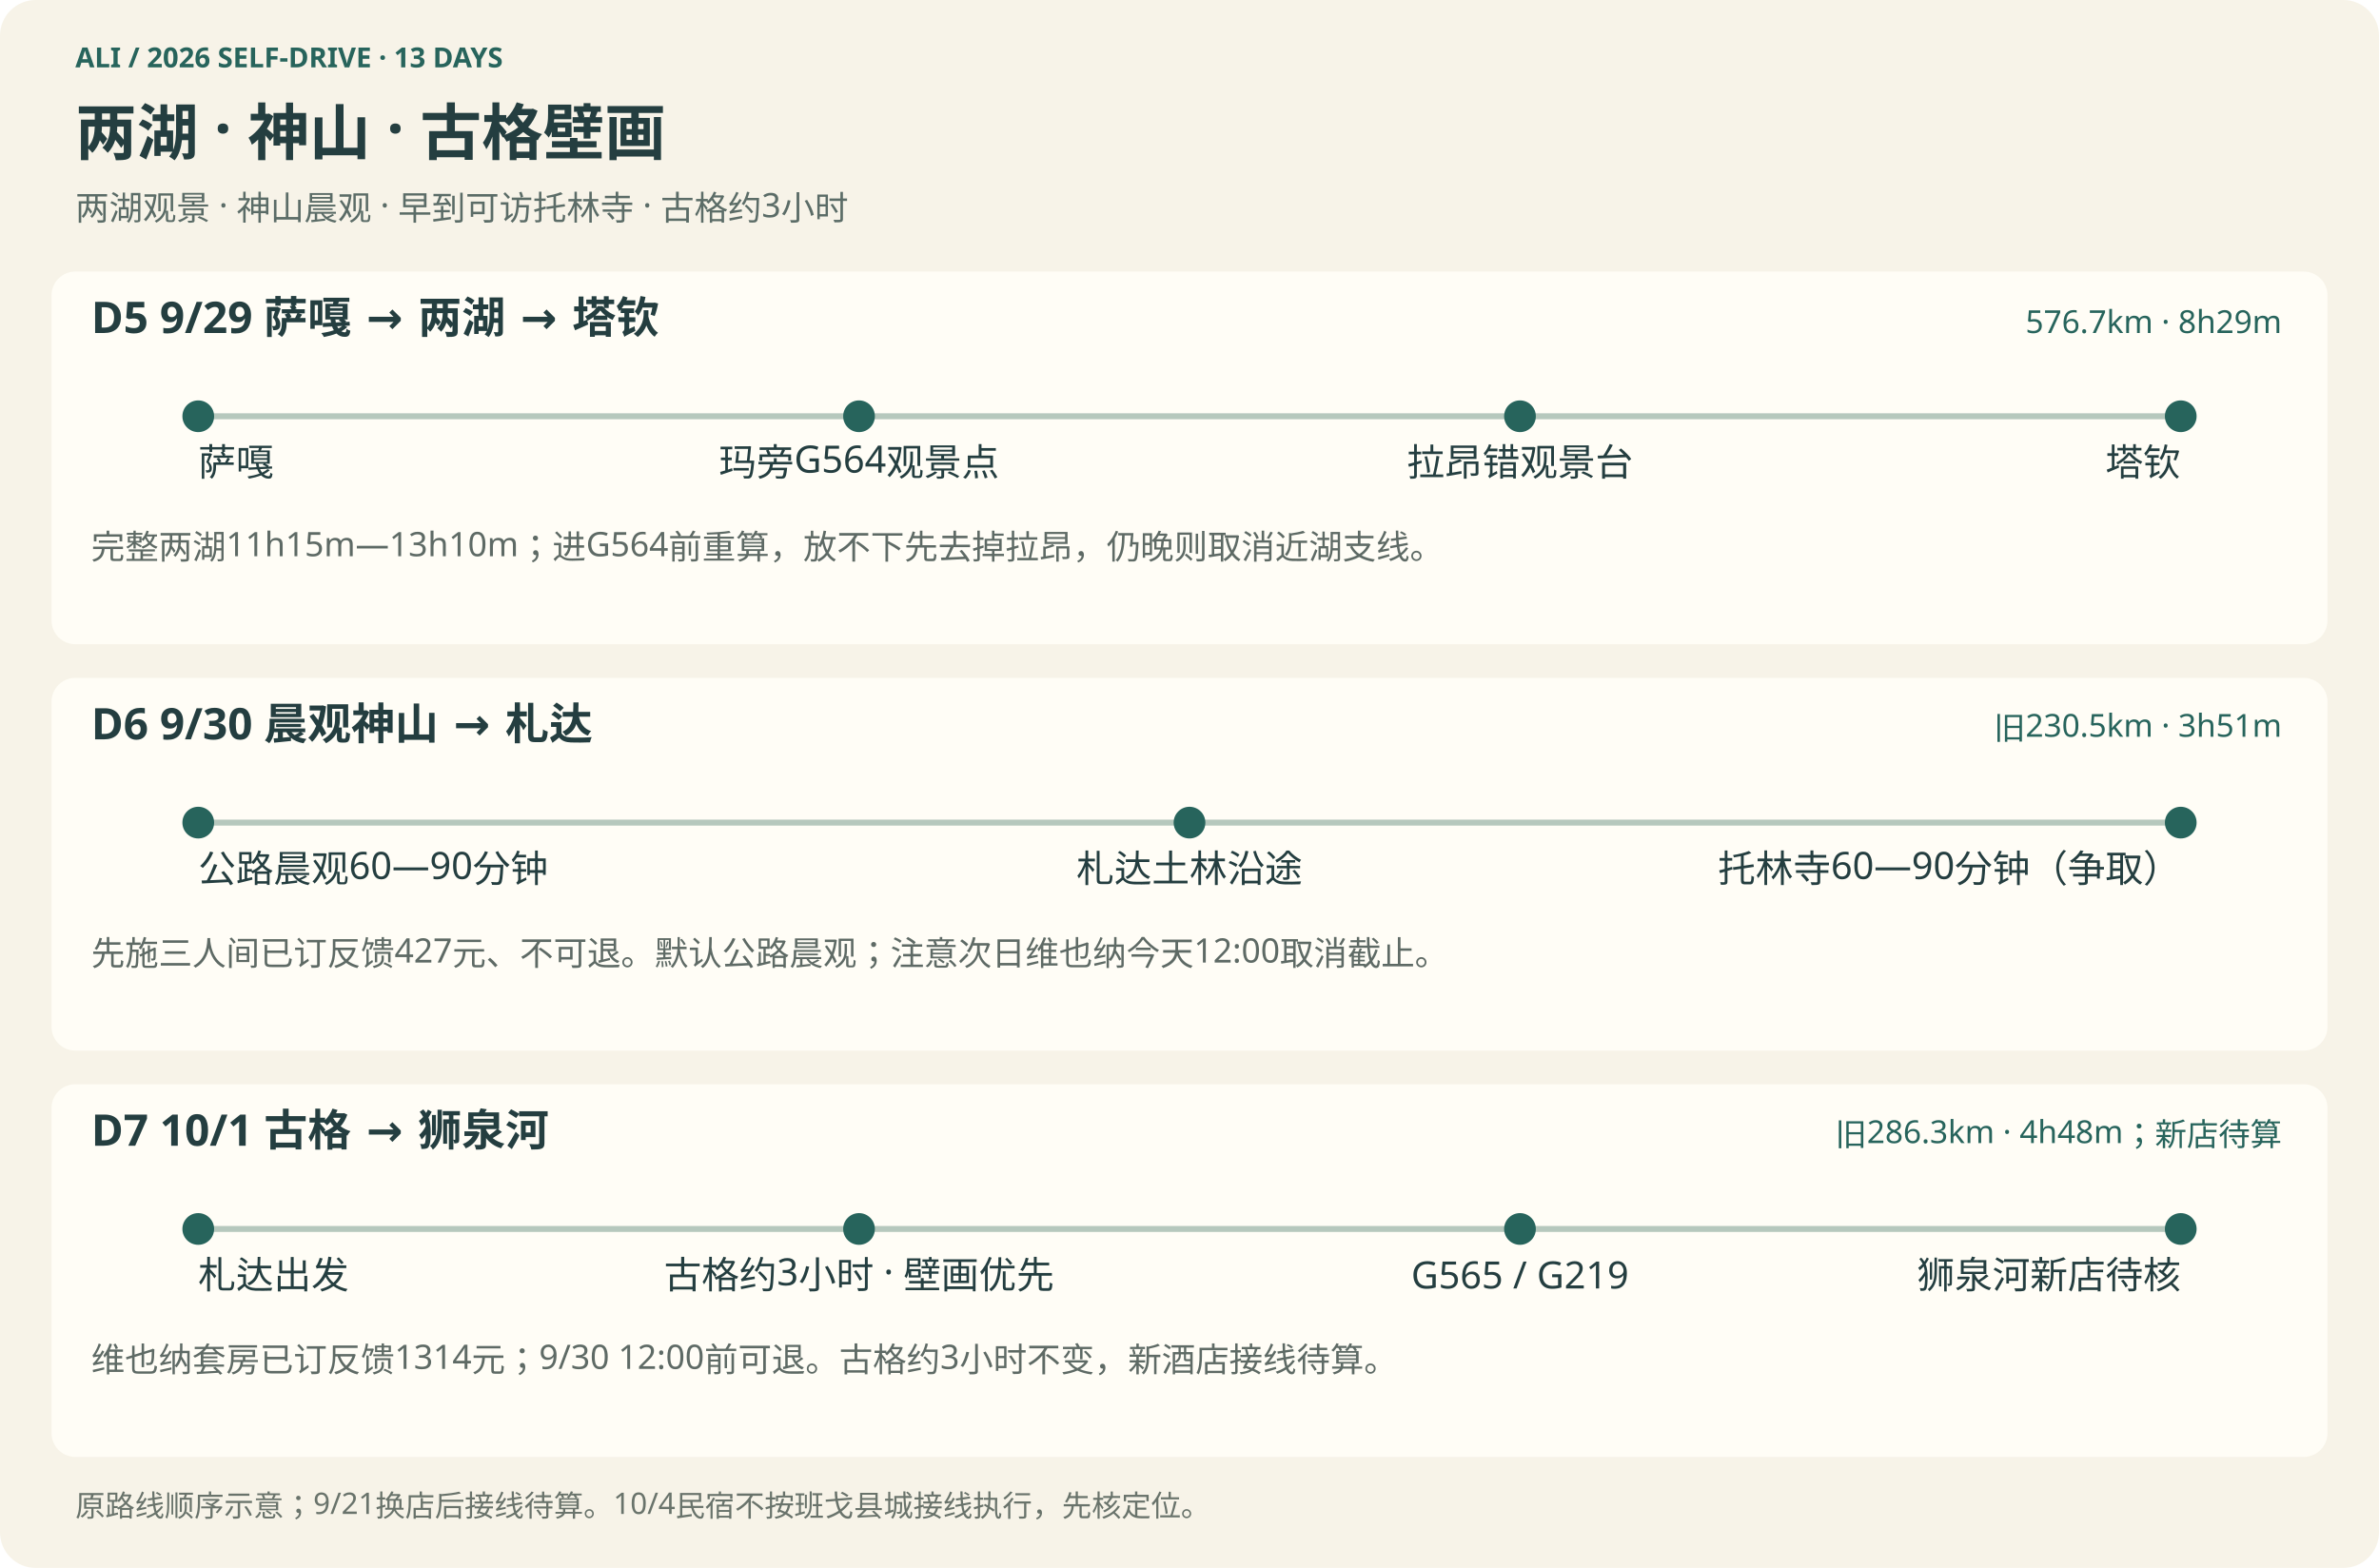
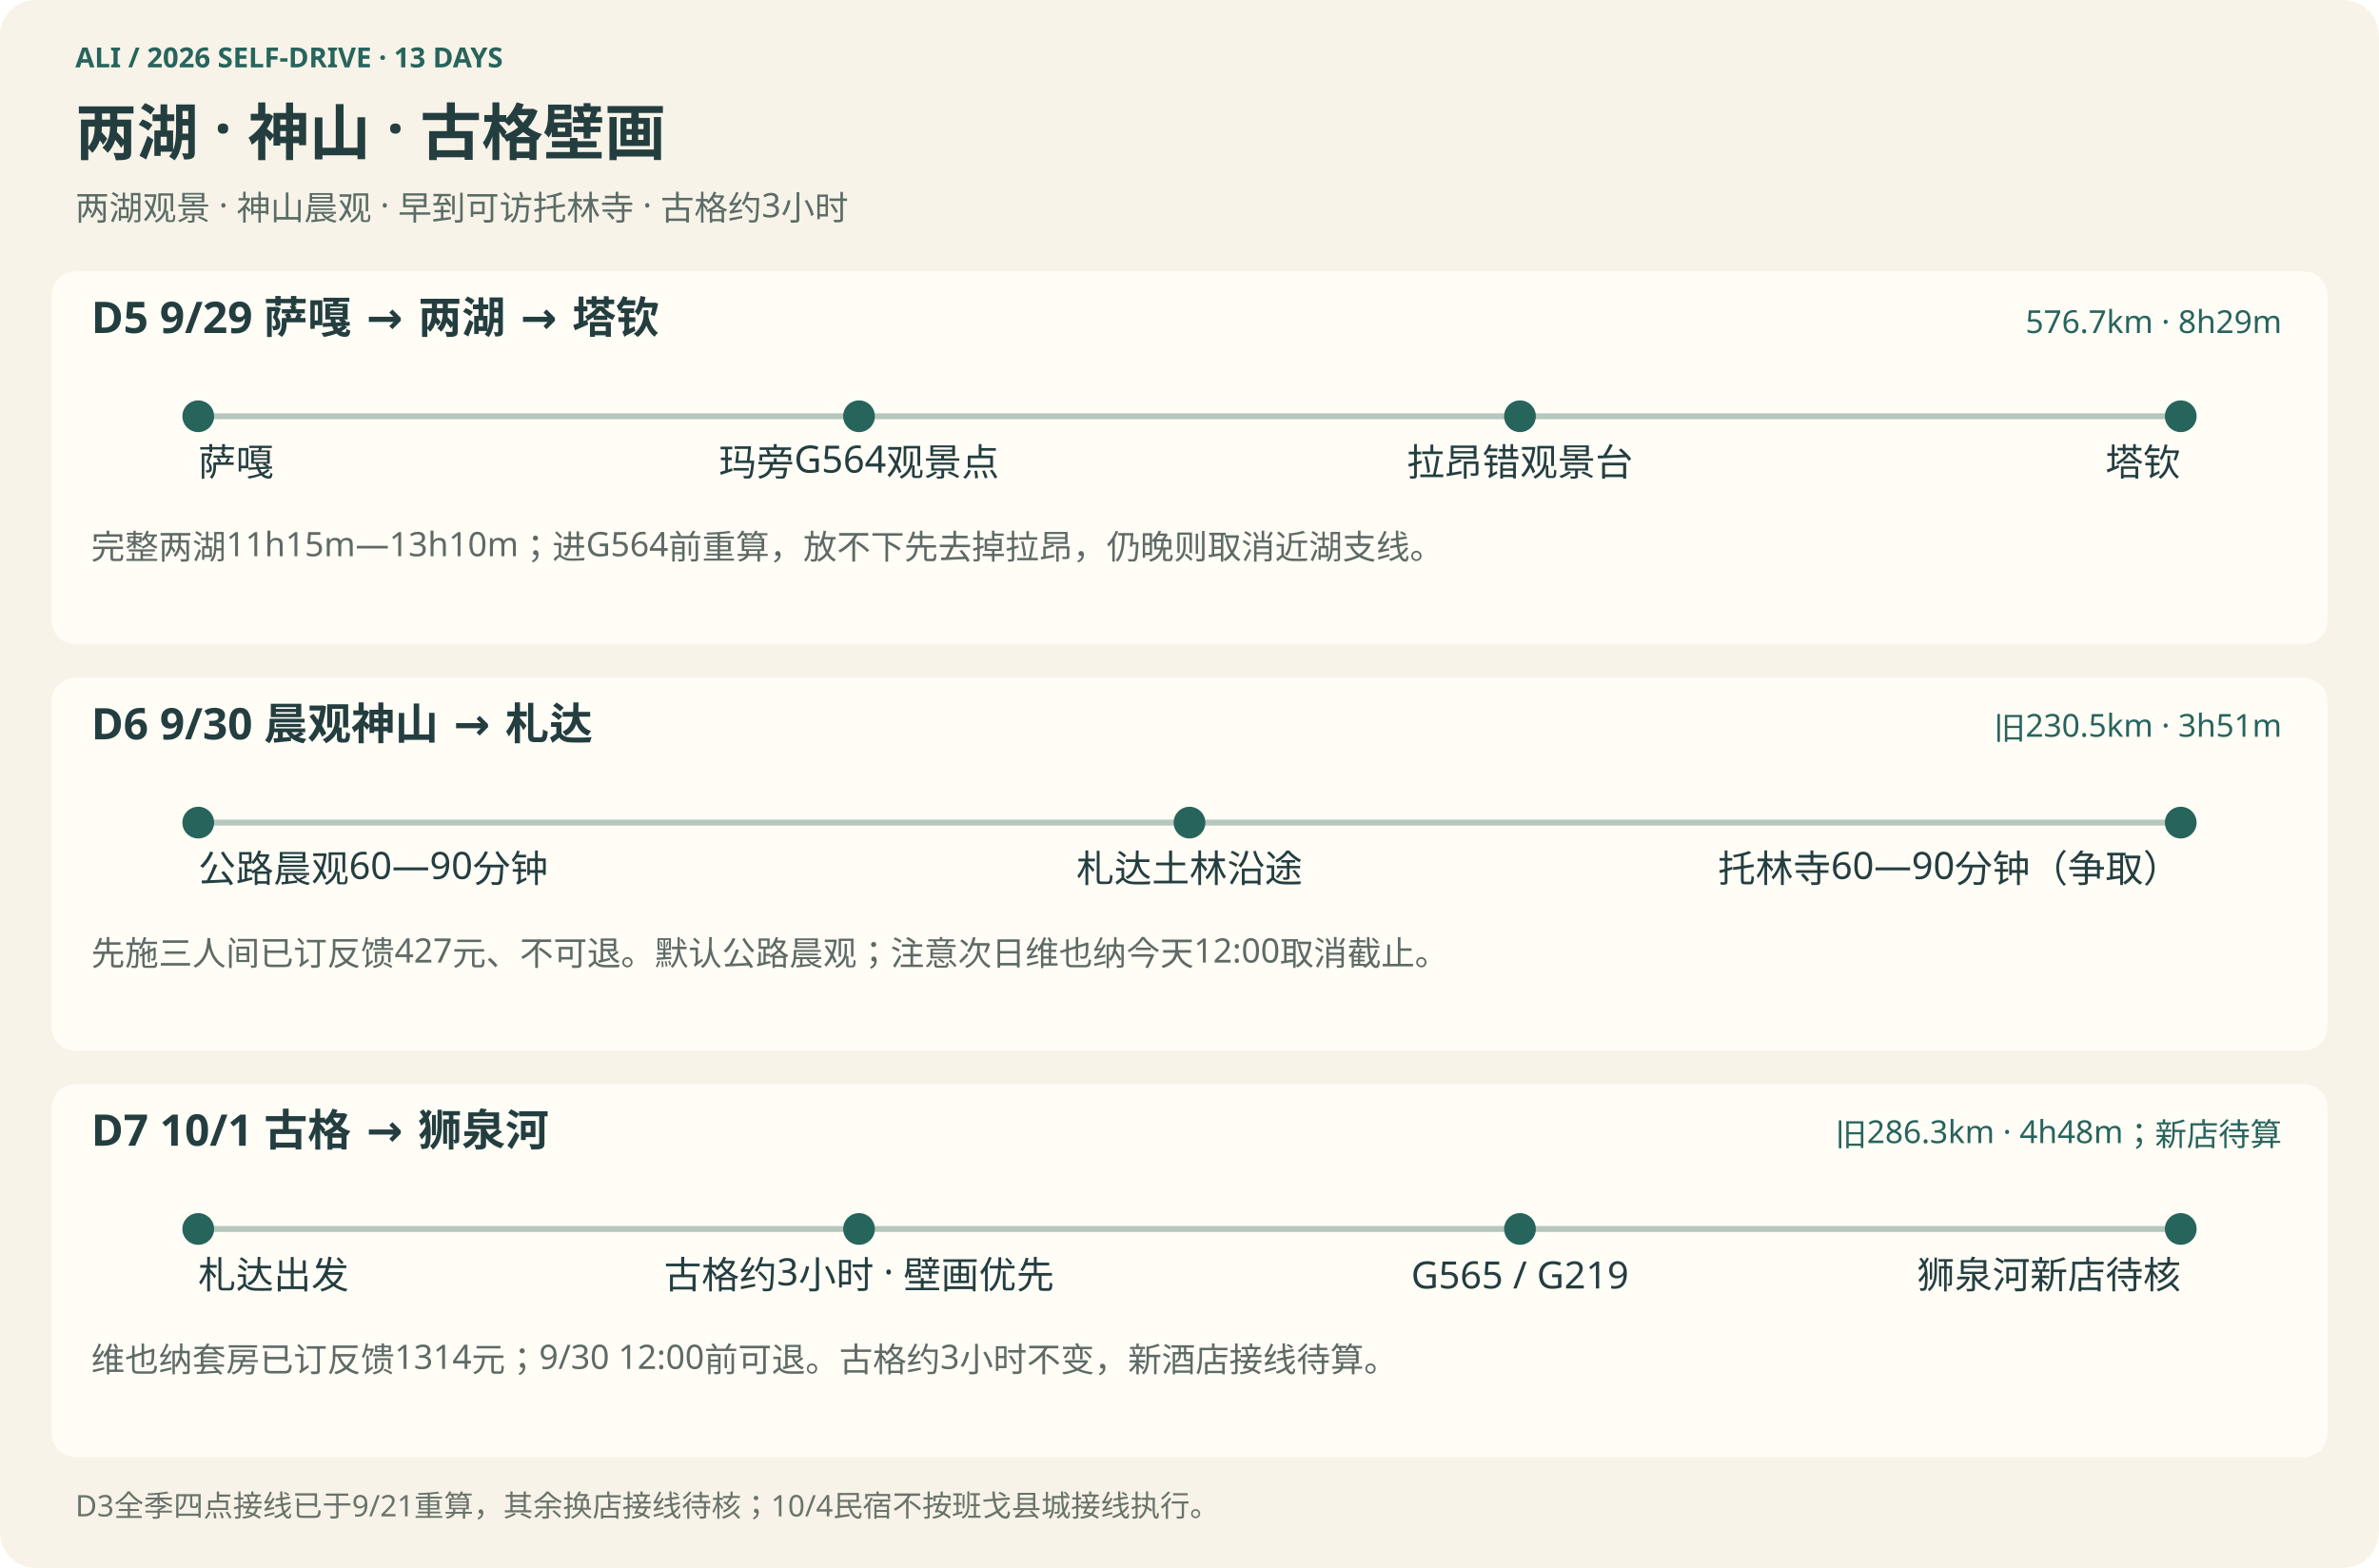
<svg xmlns="http://www.w3.org/2000/svg" viewBox="0 0 1200 791" class="ali-route-map" role="img">
  <g font-family="PingFang SC,Microsoft YaHei,sans-serif">
    <rect width="1200" height="791" rx="18" fill="#f7f3e8" />
    <text x="38.0" y="34.0" font-size="14" fill="#27645c" text-anchor="start" font-weight="600">ALI / 2026     SELF-DRIVE · 13 DAYS</text>
    <text x="38.0" y="78.0" font-size="31" fill="#243e40" text-anchor="start" font-weight="700">两湖 · 神山 · 古格壁画</text>
    <text x="38.0" y="111.0" font-size="17" fill="#5b6c67" text-anchor="start" font-weight="400">两湖观景 · 神山晨观 · 早到可访托林寺 · 古格约3小时</text>
    <rect x="26" y="137" width="1148" height="188" rx="12" fill="#fffdf6" />
    <text x="46.0" y="168.0" font-size="22" fill="#243e40" text-anchor="start" font-weight="600">D5  9/29  萨嘎 → 两湖 → 塔钦</text>
    <text x="1151.0" y="168.0" font-size="16" fill="#27645c" text-anchor="end" font-weight="400">576.7km · 8h29m</text>
    <g data-layer="route-a">
      <line x1="100" y1="210" x2="1100" y2="210" stroke="#b6c8bd" stroke-width="3" />
    </g>
    <g data-layer="sights-core">
-       <g class="point tier-1" data-point-id="d5-stop-0" data-title="萨嘎" data-summary="完整两湖11h15m—13h10m；进G564前重算，放不下先去掉拉昂，仍晚则取消近湖支线。" data-day-a="D5" data-kind="viewpoint" data-tier="1" data-action="core" data-status="documented" data-route-scope="A" data-elevation="" data-cost-basis="2026-09-14规划；点位与连线不是停车、准入或飞行许可。">
+       <g class="point tier-1" data-point-id="d5-stop-0" data-title="萨嘎" data-summary="完整两湖11h15m—13h10m；进G564前重算，放不下先去掉拉昂，仍晚则取消近湖支线。" data-day-a="D5" data-kind="viewpoint" data-tier="1" data-action="core" data-status="documented" data-route-scope="A" data-elevation="" data-cost-basis="导航核查日期见日卡；点位与连线不是停车、准入或飞行许可。">
        <circle class="point-symbol" cx="100.0" cy="210" r="8" fill="#27645c" />
        <text x="100.0" y="240.0" font-size="19" fill="#243e40" text-anchor="start" font-weight="500">萨嘎</text>
      </g>
-       <g class="point tier-1" data-point-id="d5-stop-1" data-title="玛旁G564观景点" data-summary="完整两湖11h15m—13h10m；进G564前重算，放不下先去掉拉昂，仍晚则取消近湖支线。" data-day-a="D5" data-kind="viewpoint" data-tier="1" data-action="core" data-status="documented" data-route-scope="A" data-elevation="" data-cost-basis="2026-09-14规划；点位与连线不是停车、准入或飞行许可。">
+       <g class="point tier-1" data-point-id="d5-stop-1" data-title="玛旁G564观景点" data-summary="完整两湖11h15m—13h10m；进G564前重算，放不下先去掉拉昂，仍晚则取消近湖支线。" data-day-a="D5" data-kind="viewpoint" data-tier="1" data-action="core" data-status="documented" data-route-scope="A" data-elevation="" data-cost-basis="导航核查日期见日卡；点位与连线不是停车、准入或飞行许可。">
        <circle class="point-symbol" cx="433.3" cy="210" r="8" fill="#27645c" />
        <text x="433.3" y="240.0" font-size="19" fill="#243e40" text-anchor="middle" font-weight="500">玛旁G564观景点</text>
      </g>
-       <g class="point tier-1" data-point-id="d5-stop-2" data-title="拉昂错观景台" data-summary="完整两湖11h15m—13h10m；进G564前重算，放不下先去掉拉昂，仍晚则取消近湖支线。" data-day-a="D5" data-kind="viewpoint" data-tier="1" data-action="core" data-status="documented" data-route-scope="A" data-elevation="" data-cost-basis="2026-09-14规划；点位与连线不是停车、准入或飞行许可。">
+       <g class="point tier-1" data-point-id="d5-stop-2" data-title="拉昂错观景台" data-summary="完整两湖11h15m—13h10m；进G564前重算，放不下先去掉拉昂，仍晚则取消近湖支线。" data-day-a="D5" data-kind="viewpoint" data-tier="1" data-action="core" data-status="documented" data-route-scope="A" data-elevation="" data-cost-basis="导航核查日期见日卡；点位与连线不是停车、准入或飞行许可。">
        <circle class="point-symbol" cx="766.7" cy="210" r="8" fill="#27645c" />
        <text x="766.7" y="240.0" font-size="19" fill="#243e40" text-anchor="middle" font-weight="500">拉昂错观景台</text>
      </g>
-       <g class="point tier-1" data-point-id="d5-stop-3" data-title="塔钦" data-summary="完整两湖11h15m—13h10m；进G564前重算，放不下先去掉拉昂，仍晚则取消近湖支线。" data-day-a="D5" data-kind="viewpoint" data-tier="1" data-action="core" data-status="documented" data-route-scope="A" data-elevation="" data-cost-basis="2026-09-14规划；点位与连线不是停车、准入或飞行许可。">
+       <g class="point tier-1" data-point-id="d5-stop-3" data-title="塔钦" data-summary="完整两湖11h15m—13h10m；进G564前重算，放不下先去掉拉昂，仍晚则取消近湖支线。" data-day-a="D5" data-kind="viewpoint" data-tier="1" data-action="core" data-status="documented" data-route-scope="A" data-elevation="" data-cost-basis="导航核查日期见日卡；点位与连线不是停车、准入或飞行许可。">
        <circle class="point-symbol" cx="1100.0" cy="210" r="8" fill="#27645c" />
        <text x="1100.0" y="240.0" font-size="19" fill="#243e40" text-anchor="end" font-weight="500">塔钦</text>
      </g>
    </g>
    <text x="46.0" y="282.0" font-size="17" fill="#5e6a65" text-anchor="start" font-weight="400">完整两湖11h15m—13h10m；进G564前重算，放不下先去掉拉昂，仍晚则取消近湖支线。</text>
    <rect x="26" y="342" width="1148" height="188" rx="12" fill="#fffdf6" />
    <text x="46.0" y="373.0" font-size="22" fill="#243e40" text-anchor="start" font-weight="600">D6  9/30  晨观神山 → 札达</text>
    <text x="1151.0" y="373.0" font-size="16" fill="#27645c" text-anchor="end" font-weight="400">旧230.5km · 3h51m</text>
    <g data-layer="route-a">
      <line x1="100" y1="415" x2="1100" y2="415" stroke="#b6c8bd" stroke-width="3" />
    </g>
    <g data-layer="sights-core">
-       <g class="point tier-1" data-point-id="d6-stop-0" data-title="公路晨观60—90分钟" data-summary="先施三人间已订反馈427元、不可退。默认公路晨观；注意次日维也纳今天12:00取消截止。" data-day-a="D6" data-kind="viewpoint" data-tier="1" data-action="core" data-status="documented" data-route-scope="A" data-elevation="" data-cost-basis="2026-09-14规划；点位与连线不是停车、准入或飞行许可。">
+       <g class="point tier-1" data-point-id="d6-stop-0" data-title="公路晨观60—90分钟" data-summary="先施三人间已订反馈427元、不可退。默认公路晨观；注意次日维也纳今天12:00取消截止。" data-day-a="D6" data-kind="viewpoint" data-tier="1" data-action="core" data-status="documented" data-route-scope="A" data-elevation="" data-cost-basis="导航核查日期见日卡；点位与连线不是停车、准入或飞行许可。">
        <circle class="point-symbol" cx="100.0" cy="415" r="8" fill="#27645c" />
        <text x="100.0" y="445.0" font-size="19" fill="#243e40" text-anchor="start" font-weight="500">公路晨观60—90分钟</text>
      </g>
-       <g class="point tier-1" data-point-id="d6-stop-1" data-title="札达土林沿途" data-summary="先施三人间已订反馈427元、不可退。默认公路晨观；注意次日维也纳今天12:00取消截止。" data-day-a="D6" data-kind="viewpoint" data-tier="1" data-action="core" data-status="documented" data-route-scope="A" data-elevation="" data-cost-basis="2026-09-14规划；点位与连线不是停车、准入或飞行许可。">
+       <g class="point tier-1" data-point-id="d6-stop-1" data-title="札达土林沿途" data-summary="先施三人间已订反馈427元、不可退。默认公路晨观；注意次日维也纳今天12:00取消截止。" data-day-a="D6" data-kind="viewpoint" data-tier="1" data-action="core" data-status="documented" data-route-scope="A" data-elevation="" data-cost-basis="导航核查日期见日卡；点位与连线不是停车、准入或飞行许可。">
        <circle class="point-symbol" cx="600.0" cy="415" r="8" fill="#27645c" />
        <text x="600.0" y="445.0" font-size="19" fill="#243e40" text-anchor="middle" font-weight="500">札达土林沿途</text>
      </g>
-       <g class="point tier-1" data-point-id="d6-stop-2" data-title="托林寺60—90分钟（争取）" data-summary="先施三人间已订反馈427元、不可退。默认公路晨观；注意次日维也纳今天12:00取消截止。" data-day-a="D6" data-kind="viewpoint" data-tier="1" data-action="core" data-status="documented" data-route-scope="A" data-elevation="" data-cost-basis="2026-09-14规划；点位与连线不是停车、准入或飞行许可。">
+       <g class="point tier-1" data-point-id="d6-stop-2" data-title="托林寺60—90分钟（争取）" data-summary="先施三人间已订反馈427元、不可退。默认公路晨观；注意次日维也纳今天12:00取消截止。" data-day-a="D6" data-kind="viewpoint" data-tier="1" data-action="core" data-status="documented" data-route-scope="A" data-elevation="" data-cost-basis="导航核查日期见日卡；点位与连线不是停车、准入或飞行许可。">
        <circle class="point-symbol" cx="1100.0" cy="415" r="8" fill="#27645c" />
        <text x="1100.0" y="445.0" font-size="19" fill="#243e40" text-anchor="end" font-weight="500">托林寺60—90分钟（争取）</text>
      </g>
    </g>
    <text x="46.0" y="487.0" font-size="17" fill="#5e6a65" text-anchor="start" font-weight="400">先施三人间已订反馈427元、不可退。默认公路晨观；注意次日维也纳今天12:00取消截止。</text>
    <rect x="26" y="547" width="1148" height="188" rx="12" fill="#fffdf6" />
    <text x="46.0" y="578.0" font-size="22" fill="#243e40" text-anchor="start" font-weight="600">D7  10/1  古格 → 狮泉河</text>
    <text x="1151.0" y="578.0" font-size="16" fill="#27645c" text-anchor="end" font-weight="400">旧286.3km · 4h48m；新店待算</text>
    <g data-layer="route-a">
      <line x1="100" y1="620" x2="1100" y2="620" stroke="#b6c8bd" stroke-width="3" />
    </g>
    <g data-layer="sights-core">
-       <g class="point tier-1" data-point-id="d7-stop-0" data-title="札达出发" data-summary="维也纳套房已订反馈1314元；9/30 12:00前可退。古格约3小时不变，新酒店接线待算。" data-day-a="D7" data-kind="viewpoint" data-tier="1" data-action="core" data-status="documented" data-route-scope="A" data-elevation="" data-cost-basis="2026-09-14规划；点位与连线不是停车、准入或飞行许可。">
+       <g class="point tier-1" data-point-id="d7-stop-0" data-title="札达出发" data-summary="维也纳套房已订反馈1314元；9/30 12:00前可退。古格约3小时不变，新酒店接线待算。" data-day-a="D7" data-kind="viewpoint" data-tier="1" data-action="core" data-status="documented" data-route-scope="A" data-elevation="" data-cost-basis="导航核查日期见日卡；点位与连线不是停车、准入或飞行许可。">
        <circle class="point-symbol" cx="100.0" cy="620" r="8" fill="#27645c" />
        <text x="100.0" y="650.0" font-size="19" fill="#243e40" text-anchor="start" font-weight="500">札达出发</text>
      </g>
-       <g class="point tier-1" data-point-id="d7-stop-1" data-title="古格约3小时 · 壁画优先" data-summary="维也纳套房已订反馈1314元；9/30 12:00前可退。古格约3小时不变，新酒店接线待算。" data-day-a="D7" data-kind="viewpoint" data-tier="1" data-action="core" data-status="documented" data-route-scope="A" data-elevation="" data-cost-basis="2026-09-14规划；点位与连线不是停车、准入或飞行许可。">
+       <g class="point tier-1" data-point-id="d7-stop-1" data-title="古格约3小时 · 壁画优先" data-summary="维也纳套房已订反馈1314元；9/30 12:00前可退。古格约3小时不变，新酒店接线待算。" data-day-a="D7" data-kind="viewpoint" data-tier="1" data-action="core" data-status="documented" data-route-scope="A" data-elevation="" data-cost-basis="导航核查日期见日卡；点位与连线不是停车、准入或飞行许可。">
        <circle class="point-symbol" cx="433.3" cy="620" r="8" fill="#27645c" />
        <text x="433.3" y="650.0" font-size="19" fill="#243e40" text-anchor="middle" font-weight="500">古格约3小时 · 壁画优先</text>
      </g>
-       <g class="point tier-1" data-point-id="d7-stop-2" data-title="G565 / G219" data-summary="维也纳套房已订反馈1314元；9/30 12:00前可退。古格约3小时不变，新酒店接线待算。" data-day-a="D7" data-kind="viewpoint" data-tier="1" data-action="core" data-status="documented" data-route-scope="A" data-elevation="" data-cost-basis="2026-09-14规划；点位与连线不是停车、准入或飞行许可。">
+       <g class="point tier-1" data-point-id="d7-stop-2" data-title="G565 / G219" data-summary="维也纳套房已订反馈1314元；9/30 12:00前可退。古格约3小时不变，新酒店接线待算。" data-day-a="D7" data-kind="viewpoint" data-tier="1" data-action="core" data-status="documented" data-route-scope="A" data-elevation="" data-cost-basis="导航核查日期见日卡；点位与连线不是停车、准入或飞行许可。">
        <circle class="point-symbol" cx="766.7" cy="620" r="8" fill="#27645c" />
        <text x="766.7" y="650.0" font-size="19" fill="#243e40" text-anchor="middle" font-weight="500">G565 / G219</text>
      </g>
-       <g class="point tier-1" data-point-id="d7-stop-3" data-title="狮泉河新店待核" data-summary="维也纳套房已订反馈1314元；9/30 12:00前可退。古格约3小时不变，新酒店接线待算。" data-day-a="D7" data-kind="viewpoint" data-tier="1" data-action="core" data-status="documented" data-route-scope="A" data-elevation="" data-cost-basis="2026-09-14规划；点位与连线不是停车、准入或飞行许可。">
+       <g class="point tier-1" data-point-id="d7-stop-3" data-title="狮泉河新店待核" data-summary="维也纳套房已订反馈1314元；9/30 12:00前可退。古格约3小时不变，新酒店接线待算。" data-day-a="D7" data-kind="viewpoint" data-tier="1" data-action="core" data-status="documented" data-route-scope="A" data-elevation="" data-cost-basis="导航核查日期见日卡；点位与连线不是停车、准入或飞行许可。">
        <circle class="point-symbol" cx="1100.0" cy="620" r="8" fill="#27645c" />
        <text x="1100.0" y="650.0" font-size="19" fill="#243e40" text-anchor="end" font-weight="500">狮泉河新店待核</text>
      </g>
    </g>
    <text x="46.0" y="692.0" font-size="17" fill="#5e6a65" text-anchor="start" font-weight="400">维也纳套房已订反馈1314元；9/30 12:00前可退。古格约3小时不变，新酒店接线待算。</text>
-     <text x="38.0" y="765.0" font-size="15" fill="#69736b" text-anchor="start" font-weight="400">原路线顺序示意；9/21换店后接线待算。10/4民宿不按班戈县城接线执行，先核定位。</text>
+     <text x="38.0" y="765.0" font-size="15" fill="#69736b" text-anchor="start" font-weight="400">D3全季四点接线已于9/21重算，其余换店接线待核；10/4民宿不按班戈县城接线执行。</text>
    <g data-layer="route-a" />
    <g data-layer="route-b" />
    <g data-layer="route-common" />
    <g data-layer="lodging" />
    <g data-layer="sights-core" />
    <g data-layer="sights-secondary" />
    <g data-layer="passes" />
    <g data-layer="places" />
    <g data-layer="culture" />
    <g data-layer="water-landforms" />
    <g data-layer="context-landmarks" />
    <g data-layer="alternatives" />
  </g>
</svg>
